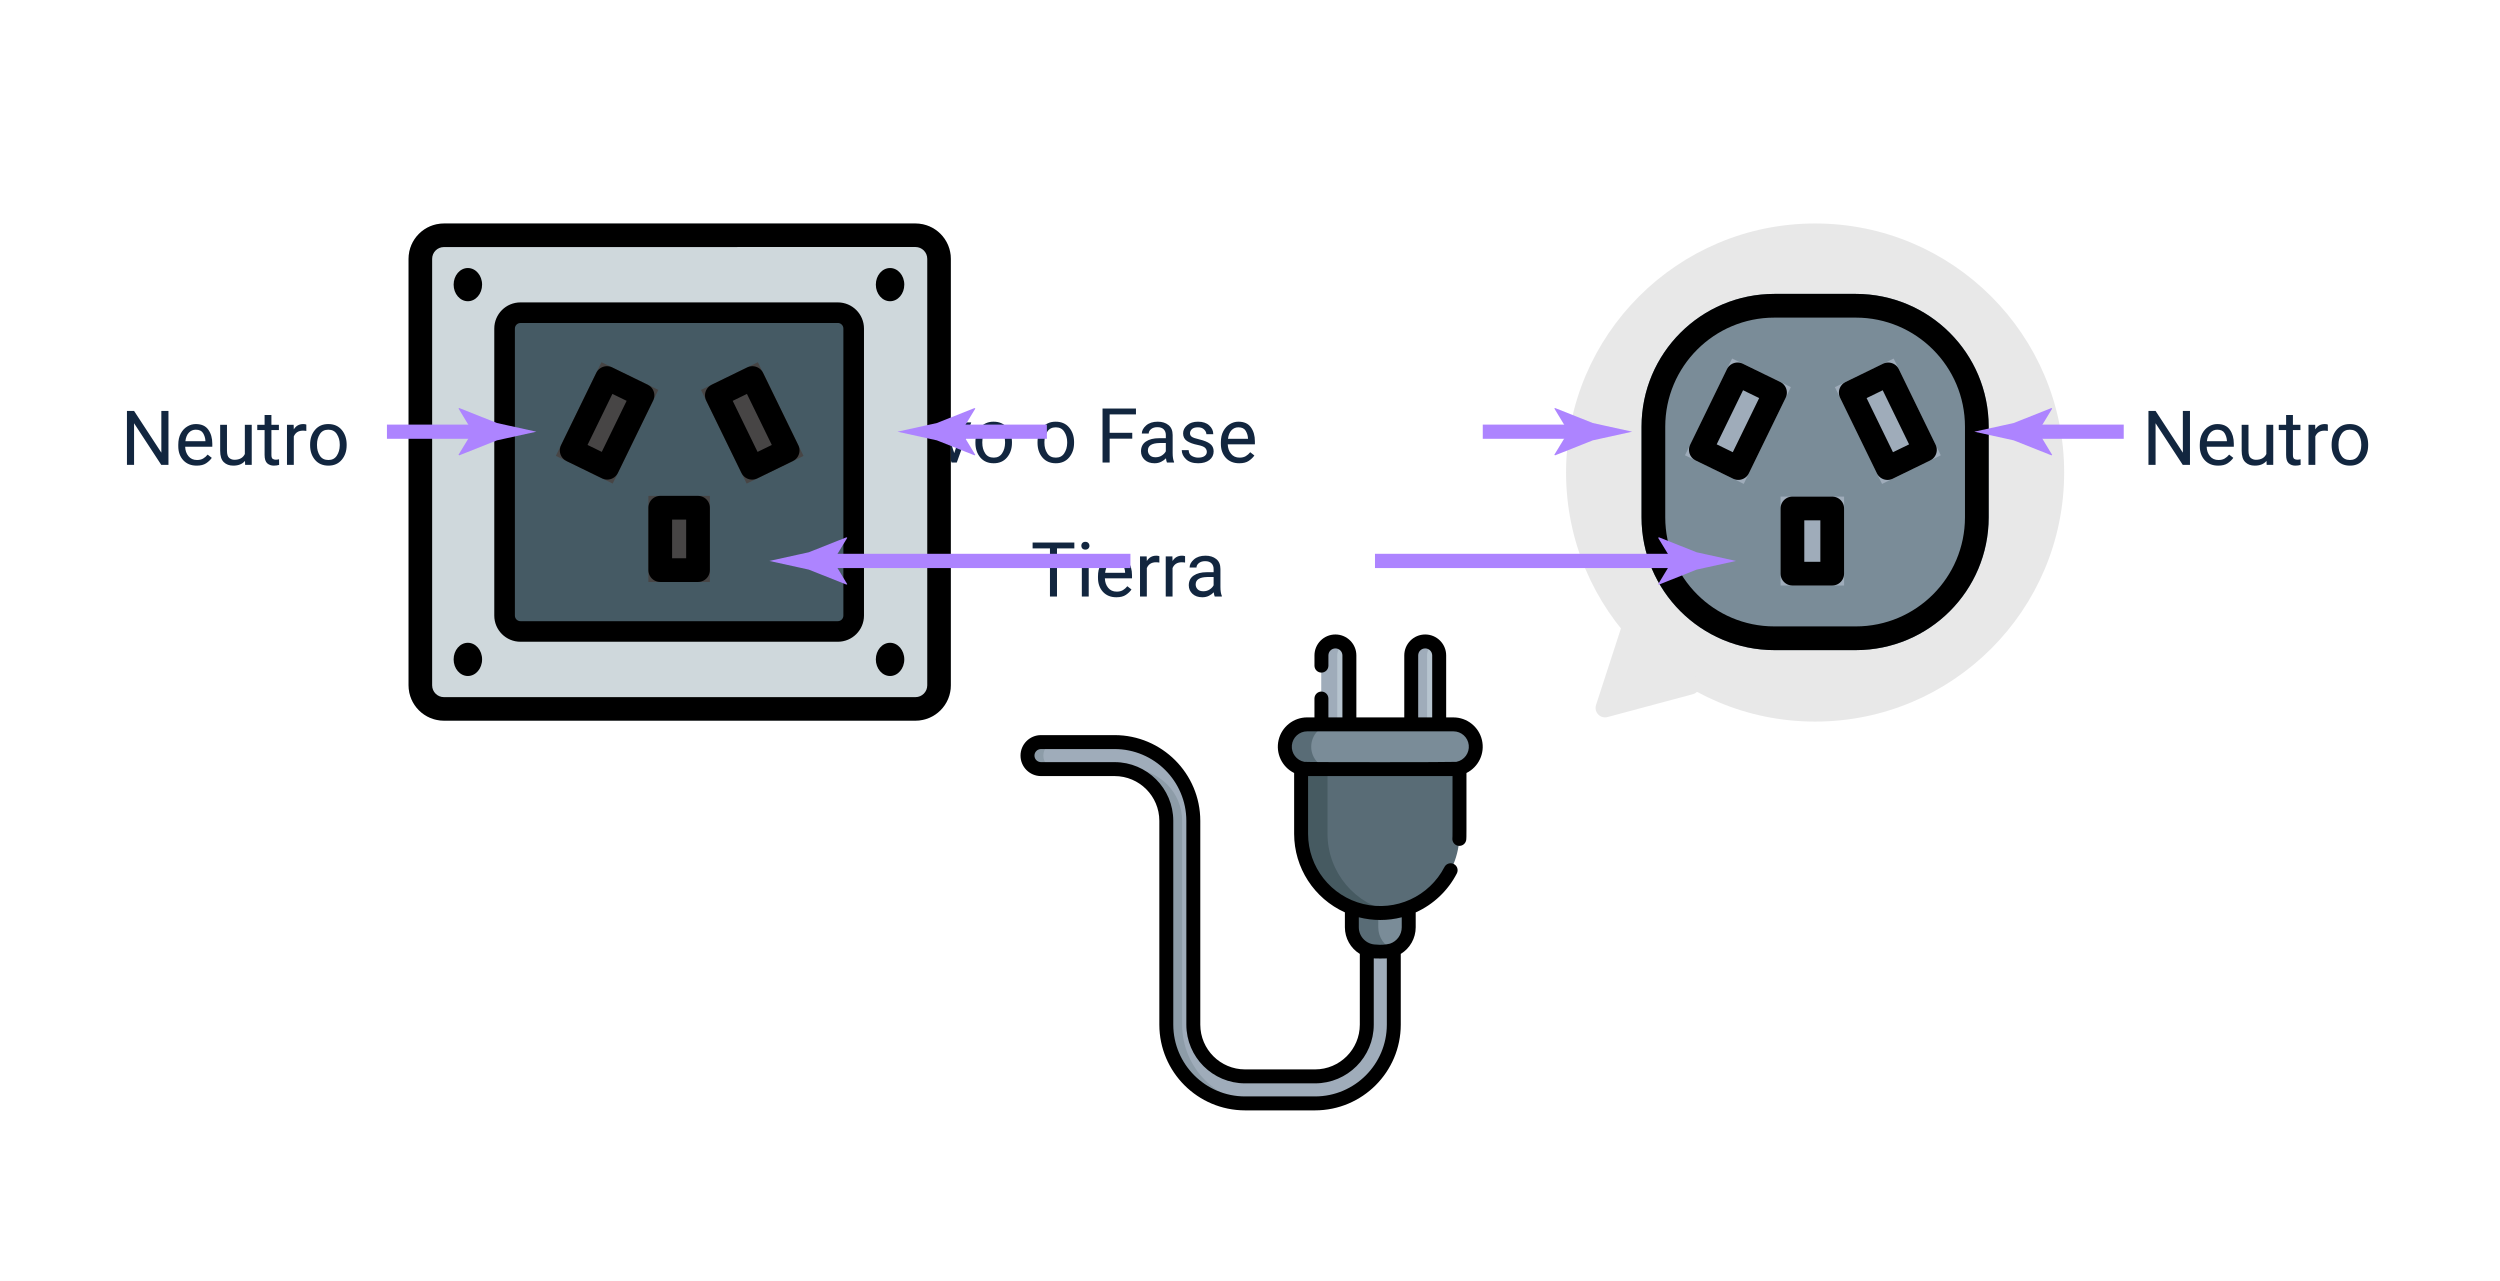
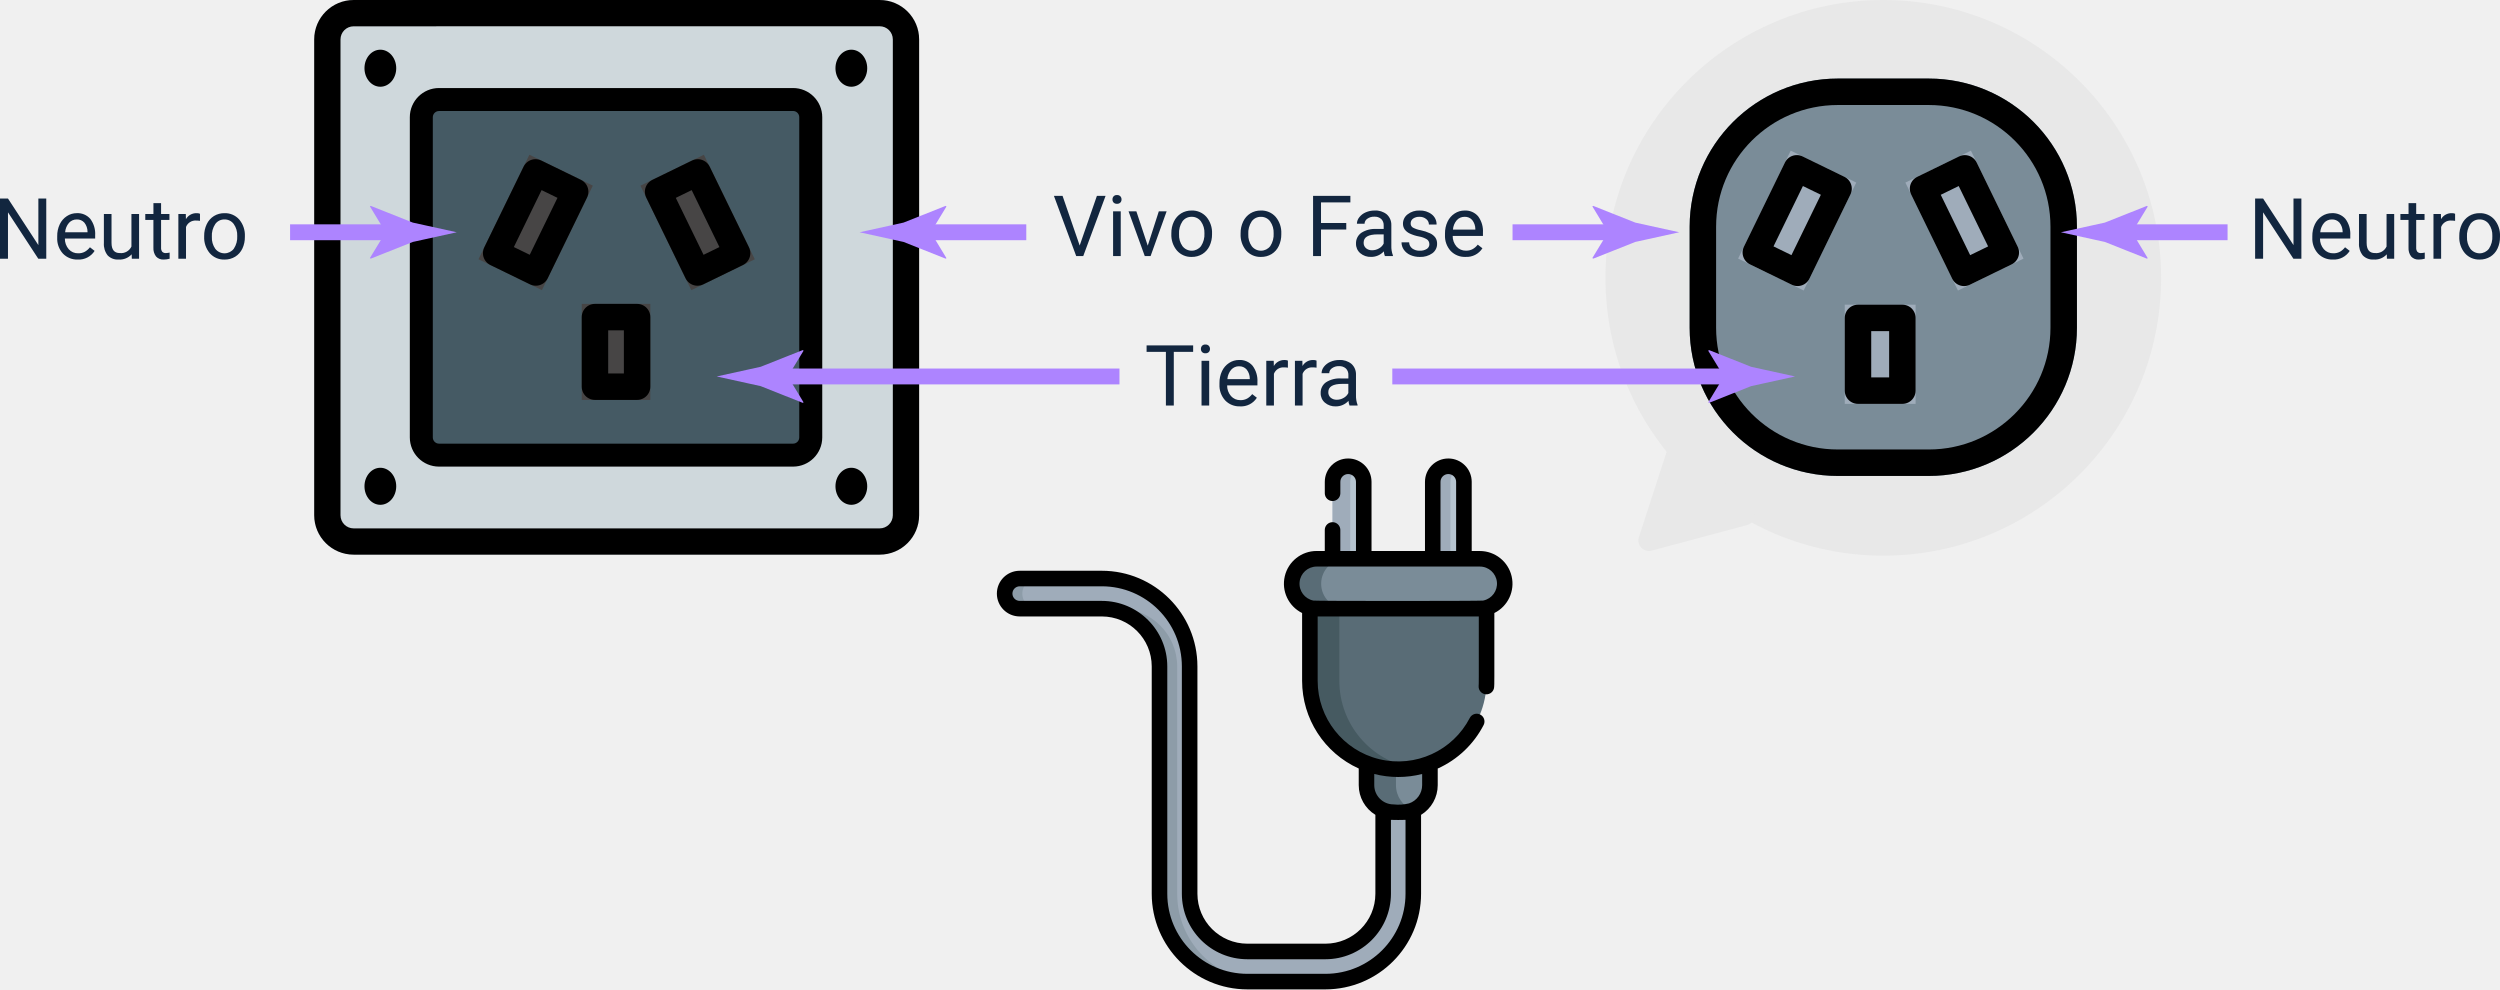
- <svg xmlns="http://www.w3.org/2000/svg" width="527" height="270" viewBox="0 0 527 270">
-   <g transform="translate(-861 -4866)">
-     <rect width="527" height="270" transform="translate(861 4866)" fill="#fff" />
-     <g transform="translate(15.625 -91)">
-       <text transform="translate(870.808 5038)" fill="#12263f" font-size="16" font-family="Roboto-Regular, Roboto">
-         <tspan x="0" y="17">Neutro</tspan>
-       </text>
-       <text transform="translate(1296.942 5038)" fill="#12263f" font-size="16" font-family="Roboto-Regular, Roboto">
-         <tspan x="0" y="17">Neutro</tspan>
-       </text>
-       <text transform="translate(1069.5 5037.5)" fill="#12263f" font-size="16" font-family="Roboto-Regular, Roboto">
-         <tspan x="-40.938" y="17">Vivo o Fase</tspan>
-       </text>
-       <text transform="translate(1083.221 5065.747)" fill="#12263f" font-size="16" font-family="Roboto-Regular, Roboto">
-         <tspan x="-20.563" y="17">Tierra</tspan>
-       </text>
-       <g transform="translate(931.5 4983.748)">
-         <path d="M7.445,20.384h99.418a7.445,7.445,0,0,1,7.445,7.445v89.925a7.445,7.445,0,0,1-7.445,7.445H7.445A7.445,7.445,0,0,1,0,117.754V27.829A7.445,7.445,0,0,1,7.445,20.384Z" transform="translate(0 -0.016)" fill="#cfd8dc" />
-         <path d="M106.853,125.168H7.455A7.455,7.455,0,0,1,0,117.713V27.808a7.455,7.455,0,0,1,7.455-7.445h99.4a7.455,7.455,0,0,1,7.455,7.455v89.905A7.455,7.455,0,0,1,106.853,125.168ZM7.455,25.333A2.485,2.485,0,0,0,4.97,27.818v89.905a2.485,2.485,0,0,0,2.485,2.485h99.4a2.485,2.485,0,0,0,2.485-2.485V27.808a2.485,2.485,0,0,0-2.485-2.485Z" transform="translate(0 0)" />
-         <g transform="translate(18.569 37.497)">
-           <rect width="70.861" height="63.948" transform="translate(3.485 3.132)" fill="#455a64" />
-           <path d="M71.914,90.9H5.017A5.017,5.017,0,0,1,0,85.882V25.374a5.017,5.017,0,0,1,5.017-5.011h66.9a5.017,5.017,0,0,1,5.017,5.017V85.889A5.017,5.017,0,0,1,71.914,90.9ZM5.017,23.708A1.673,1.673,0,0,0,3.345,25.38V85.889a1.673,1.673,0,0,0,1.672,1.672h66.9a1.673,1.673,0,0,0,1.672-1.672V25.374A1.673,1.673,0,0,0,71.914,23.7Z" transform="translate(0 -20.363)" stroke="#000" stroke-width="1" />
+ <svg xmlns="http://www.w3.org/2000/svg" width="472.408" height="186.957" viewBox="0 0 472.408 186.957">
+   <g id="Grupo_55681" data-name="Grupo 55681" transform="translate(-887.753 -5564.11)">
+     <g id="Grupo_55495" data-name="Grupo 55495" transform="translate(15.625 560)">
+       <path id="Trazado_107328" data-name="Trazado 107328" d="M10.063,15H8.555L2.828,6.234V15H1.32V3.625H2.828l5.742,8.8v-8.8h1.492Zm5.945.156a3.693,3.693,0,0,1-2.8-1.129,4.19,4.19,0,0,1-1.078-3.02v-.266a5.073,5.073,0,0,1,.48-2.246,3.748,3.748,0,0,1,1.344-1.547,3.378,3.378,0,0,1,1.871-.559,3.166,3.166,0,0,1,2.563,1.086,4.7,4.7,0,0,1,.914,3.109v.6H13.578a3,3,0,0,0,.73,2.02,2.3,2.3,0,0,0,1.777.77,2.517,2.517,0,0,0,1.3-.312,3.259,3.259,0,0,0,.93-.828l.883.688A3.55,3.55,0,0,1,16.008,15.156Zm-.18-7.578a1.928,1.928,0,0,0-1.469.637A3.1,3.1,0,0,0,13.625,10h4.234V9.891a2.753,2.753,0,0,0-.594-1.707A1.815,1.815,0,0,0,15.828,7.578ZM26.2,14.164a3.07,3.07,0,0,1-2.477.992,2.628,2.628,0,0,1-2.059-.785,3.4,3.4,0,0,1-.715-2.324v-5.5h1.445v5.461q0,1.922,1.563,1.922a2.163,2.163,0,0,0,2.2-1.234V6.547H27.6V15H26.227ZM31.758,4.5V6.547h1.578V7.664H31.758v5.249a1.173,1.173,0,0,0,.211.763.888.888,0,0,0,.719.254,3.5,3.5,0,0,0,.688-.094V15a4.215,4.215,0,0,1-1.109.155A1.8,1.8,0,0,1,30.8,14.57a2.517,2.517,0,0,1-.492-1.664V7.664H28.773V6.547h1.539V4.5Zm7.352,3.344a4.331,4.331,0,0,0-.711-.055A1.9,1.9,0,0,0,36.469,9v6H35.023V6.547H36.43l.023.977a2.251,2.251,0,0,1,2.016-1.133,1.477,1.477,0,0,1,.641.109ZM39.9,10.7a4.993,4.993,0,0,1,.488-2.234A3.643,3.643,0,0,1,41.746,6.93a3.7,3.7,0,0,1,1.988-.539,3.565,3.565,0,0,1,2.793,1.2,4.6,4.6,0,0,1,1.066,3.18v.1a5.036,5.036,0,0,1-.473,2.215,3.589,3.589,0,0,1-1.352,1.527,3.743,3.743,0,0,1-2.02.547,3.556,3.556,0,0,1-2.785-1.2A4.575,4.575,0,0,1,39.9,10.8Zm1.453.172A3.616,3.616,0,0,0,42,13.125a2.211,2.211,0,0,0,3.5-.012,3.955,3.955,0,0,0,.648-2.418,3.61,3.61,0,0,0-.66-2.254,2.1,2.1,0,0,0-1.754-.863,2.075,2.075,0,0,0-1.727.852A3.925,3.925,0,0,0,41.352,10.867Z" transform="translate(870.808 5038)" fill="#12263f" />
+       <path id="Trazado_107327" data-name="Trazado 107327" d="M10.063,15H8.555L2.828,6.234V15H1.32V3.625H2.828l5.742,8.8v-8.8h1.492Zm5.945.156a3.693,3.693,0,0,1-2.8-1.129,4.19,4.19,0,0,1-1.078-3.02v-.266a5.073,5.073,0,0,1,.48-2.246,3.748,3.748,0,0,1,1.344-1.547,3.378,3.378,0,0,1,1.871-.559,3.166,3.166,0,0,1,2.563,1.086,4.7,4.7,0,0,1,.914,3.109v.6H13.578a3,3,0,0,0,.73,2.02,2.3,2.3,0,0,0,1.777.77,2.517,2.517,0,0,0,1.3-.312,3.259,3.259,0,0,0,.93-.828l.883.688A3.55,3.55,0,0,1,16.008,15.156Zm-.18-7.578a1.928,1.928,0,0,0-1.469.637A3.1,3.1,0,0,0,13.625,10h4.234V9.891a2.753,2.753,0,0,0-.594-1.707A1.815,1.815,0,0,0,15.828,7.578ZM26.2,14.164a3.07,3.07,0,0,1-2.477.992,2.628,2.628,0,0,1-2.059-.785,3.4,3.4,0,0,1-.715-2.324v-5.5h1.445v5.461q0,1.922,1.563,1.922a2.163,2.163,0,0,0,2.2-1.234V6.547H27.6V15H26.227ZM31.758,4.5V6.547h1.578V7.664H31.758v5.249a1.173,1.173,0,0,0,.211.763.888.888,0,0,0,.719.254,3.5,3.5,0,0,0,.688-.094V15a4.215,4.215,0,0,1-1.109.155A1.8,1.8,0,0,1,30.8,14.57a2.517,2.517,0,0,1-.492-1.664V7.664H28.773V6.547h1.539V4.5Zm7.352,3.344a4.331,4.331,0,0,0-.711-.055A1.9,1.9,0,0,0,36.469,9v6H35.023V6.547H36.43l.023.977a2.251,2.251,0,0,1,2.016-1.133,1.477,1.477,0,0,1,.641.109ZM39.9,10.7a4.993,4.993,0,0,1,.488-2.234A3.643,3.643,0,0,1,41.746,6.93a3.7,3.7,0,0,1,1.988-.539,3.565,3.565,0,0,1,2.793,1.2,4.6,4.6,0,0,1,1.066,3.18v.1a5.036,5.036,0,0,1-.473,2.215,3.589,3.589,0,0,1-1.352,1.527,3.743,3.743,0,0,1-2.02.547,3.556,3.556,0,0,1-2.785-1.2A4.575,4.575,0,0,1,39.9,10.8Zm1.453.172A3.616,3.616,0,0,0,42,13.125a2.211,2.211,0,0,0,3.5-.012,3.955,3.955,0,0,0,.648-2.418,3.61,3.61,0,0,0-.66-2.254,2.1,2.1,0,0,0-1.754-.863,2.075,2.075,0,0,0-1.727.852A3.925,3.925,0,0,0,41.352,10.867Z" transform="translate(1296.942 5038)" fill="#12263f" />
+       <path id="Trazado_107325" data-name="Trazado 107325" d="M6.648,13.008,9.9,3.625h1.641L7.32,15H5.992L1.781,3.625H3.414ZM14.406,15H12.961V6.547h1.445ZM12.844,4.3a.863.863,0,0,1,.215-.594.807.807,0,0,1,.637-.242.819.819,0,0,1,.641.242.854.854,0,0,1,.219.594.826.826,0,0,1-.219.586.834.834,0,0,1-.641.234.821.821,0,0,1-.637-.234A.834.834,0,0,1,12.844,4.3Zm6.664,8.734L21.6,6.547h1.477L20.047,15h-1.1L15.883,6.547h1.477ZM23.969,10.7a4.993,4.993,0,0,1,.488-2.234A3.643,3.643,0,0,1,25.816,6.93,3.7,3.7,0,0,1,27.8,6.391a3.565,3.565,0,0,1,2.793,1.2,4.6,4.6,0,0,1,1.066,3.18v.1a5.036,5.036,0,0,1-.473,2.215,3.589,3.589,0,0,1-1.352,1.527,3.743,3.743,0,0,1-2.02.547,3.556,3.556,0,0,1-2.785-1.2A4.575,4.575,0,0,1,23.969,10.8Zm1.453.172a3.616,3.616,0,0,0,.652,2.258,2.211,2.211,0,0,0,3.5-.012,3.955,3.955,0,0,0,.648-2.418,3.61,3.61,0,0,0-.66-2.254A2.1,2.1,0,0,0,27.8,7.578a2.075,2.075,0,0,0-1.727.852A3.925,3.925,0,0,0,25.422,10.867ZM37.055,10.7a4.993,4.993,0,0,1,.488-2.234A3.643,3.643,0,0,1,38.9,6.93a3.7,3.7,0,0,1,1.988-.539,3.565,3.565,0,0,1,2.793,1.2,4.6,4.6,0,0,1,1.066,3.18v.1a5.036,5.036,0,0,1-.473,2.215,3.589,3.589,0,0,1-1.352,1.527,3.743,3.743,0,0,1-2.02.547,3.556,3.556,0,0,1-2.785-1.2A4.575,4.575,0,0,1,37.055,10.8Zm1.453.172a3.616,3.616,0,0,0,.652,2.258,2.211,2.211,0,0,0,3.5-.012A3.955,3.955,0,0,0,43.3,10.7a3.61,3.61,0,0,0-.66-2.254,2.1,2.1,0,0,0-1.754-.863,2.075,2.075,0,0,0-1.727.852A3.925,3.925,0,0,0,38.508,10.867Zm18.516-.891H52.25V15h-1.5V3.625H57.8V4.852H52.25v3.9h4.773ZM64.32,15a3.036,3.036,0,0,1-.2-.891,3.225,3.225,0,0,1-2.406,1.047,2.984,2.984,0,0,1-2.051-.707,2.287,2.287,0,0,1-.8-1.793,2.39,2.39,0,0,1,1-2.051,4.733,4.733,0,0,1,2.824-.73h1.406V9.211A1.623,1.623,0,0,0,63.641,8,1.821,1.821,0,0,0,62.3,7.555a2.107,2.107,0,0,0-1.3.391,1.151,1.151,0,0,0-.523.945H59.031a2,2,0,0,1,.449-1.223A3.066,3.066,0,0,1,60.7,6.734a4.1,4.1,0,0,1,1.691-.344,3.342,3.342,0,0,1,2.289.73,2.635,2.635,0,0,1,.859,2.012v3.891a4.757,4.757,0,0,0,.3,1.852V15Zm-2.4-1.1a2.54,2.54,0,0,0,1.289-.352,2.127,2.127,0,0,0,.883-.914V10.9H62.961q-2.656,0-2.656,1.555a1.316,1.316,0,0,0,.453,1.063A1.742,1.742,0,0,0,61.922,13.9Zm10.8-1.141a1.064,1.064,0,0,0-.441-.91,4.249,4.249,0,0,0-1.539-.559A7.277,7.277,0,0,1,69,10.727a2.479,2.479,0,0,1-.953-.781,1.869,1.869,0,0,1-.309-1.078,2.193,2.193,0,0,1,.879-1.758,3.432,3.432,0,0,1,2.246-.719,3.532,3.532,0,0,1,2.332.742,2.357,2.357,0,0,1,.895,1.9H72.641a1.3,1.3,0,0,0-.5-1.023,1.888,1.888,0,0,0-1.27-.43,1.976,1.976,0,0,0-1.234.344,1.082,1.082,0,0,0-.445.9.877.877,0,0,0,.414.789,5.1,5.1,0,0,0,1.5.508,7.8,7.8,0,0,1,1.754.578,2.558,2.558,0,0,1,1,.809,1.988,1.988,0,0,1,.324,1.152,2.163,2.163,0,0,1-.906,1.816,3.8,3.8,0,0,1-2.352.684,4.257,4.257,0,0,1-1.8-.359,2.922,2.922,0,0,1-1.223-1,2.42,2.42,0,0,1-.441-1.395H68.9a1.5,1.5,0,0,0,.582,1.152,2.258,2.258,0,0,0,1.434.426,2.331,2.331,0,0,0,1.316-.332A1.02,1.02,0,0,0,72.727,12.758Zm6.836,2.4a3.693,3.693,0,0,1-2.8-1.129,4.19,4.19,0,0,1-1.078-3.02v-.266a5.073,5.073,0,0,1,.48-2.246,3.748,3.748,0,0,1,1.344-1.547,3.378,3.378,0,0,1,1.871-.559,3.166,3.166,0,0,1,2.563,1.086,4.7,4.7,0,0,1,.914,3.109v.6H77.133a3,3,0,0,0,.73,2.02,2.3,2.3,0,0,0,1.777.77,2.517,2.517,0,0,0,1.3-.312,3.259,3.259,0,0,0,.93-.828l.883.688A3.55,3.55,0,0,1,79.563,15.156Zm-.18-7.578a1.928,1.928,0,0,0-1.469.637A3.1,3.1,0,0,0,77.18,10h4.234V9.891a2.753,2.753,0,0,0-.594-1.707A1.815,1.815,0,0,0,79.383,7.578Z" transform="translate(1069.5 5037.5)" fill="#12263f" />
+       <path id="Trazado_107326" data-name="Trazado 107326" d="M14.367,4.852H10.711V15H9.219V4.852H5.57V3.625h8.8ZM17.4,15H15.953V6.547H17.4ZM15.836,4.3a.863.863,0,0,1,.215-.594.807.807,0,0,1,.637-.242.819.819,0,0,1,.641.242.854.854,0,0,1,.219.594.826.826,0,0,1-.219.586.834.834,0,0,1-.641.234.821.821,0,0,1-.637-.234A.834.834,0,0,1,15.836,4.3Zm7.383,10.852a3.693,3.693,0,0,1-2.8-1.129,4.19,4.19,0,0,1-1.078-3.02v-.266a5.073,5.073,0,0,1,.48-2.246,3.748,3.748,0,0,1,1.344-1.547,3.378,3.378,0,0,1,1.871-.559A3.166,3.166,0,0,1,25.6,7.477a4.7,4.7,0,0,1,.914,3.109v.6H20.789a3,3,0,0,0,.73,2.02,2.3,2.3,0,0,0,1.777.77,2.517,2.517,0,0,0,1.3-.312,3.259,3.259,0,0,0,.93-.828l.883.688A3.55,3.55,0,0,1,23.219,15.156Zm-.18-7.578a1.928,1.928,0,0,0-1.469.637A3.1,3.1,0,0,0,20.836,10H25.07V9.891a2.753,2.753,0,0,0-.594-1.707A1.815,1.815,0,0,0,23.039,7.578Zm9.234.266a4.331,4.331,0,0,0-.711-.055A1.9,1.9,0,0,0,29.633,9v6H28.188V6.547h1.406l.023.977a2.251,2.251,0,0,1,2.016-1.133,1.477,1.477,0,0,1,.641.109Zm5.414,0a4.331,4.331,0,0,0-.711-.055A1.9,1.9,0,0,0,35.047,9v6H33.6V6.547h1.406l.023.977a2.251,2.251,0,0,1,2.016-1.133,1.477,1.477,0,0,1,.641.109ZM43.922,15a3.036,3.036,0,0,1-.2-.891,3.225,3.225,0,0,1-2.406,1.047,2.984,2.984,0,0,1-2.051-.707,2.287,2.287,0,0,1-.8-1.793,2.39,2.39,0,0,1,1-2.051,4.733,4.733,0,0,1,2.824-.73H43.7V9.211A1.623,1.623,0,0,0,43.242,8a1.821,1.821,0,0,0-1.336-.449,2.107,2.107,0,0,0-1.3.391,1.151,1.151,0,0,0-.523.945H38.633a2,2,0,0,1,.449-1.223A3.066,3.066,0,0,1,40.3,6.734a4.1,4.1,0,0,1,1.691-.344,3.342,3.342,0,0,1,2.289.73,2.635,2.635,0,0,1,.859,2.012v3.891a4.757,4.757,0,0,0,.3,1.852V15Zm-2.4-1.1a2.54,2.54,0,0,0,1.289-.352,2.127,2.127,0,0,0,.883-.914V10.9H42.563q-2.656,0-2.656,1.555a1.316,1.316,0,0,0,.453,1.063A1.742,1.742,0,0,0,41.523,13.9Z" transform="translate(1083.221 5065.747)" fill="#12263f" />
+       <g id="power-socket" transform="translate(931.5 4983.748)">
+         <path id="Trazado_107184" data-name="Trazado 107184" d="M7.445,20.384h99.418a7.445,7.445,0,0,1,7.445,7.445v89.925a7.445,7.445,0,0,1-7.445,7.445H7.445A7.445,7.445,0,0,1,0,117.754V27.829A7.445,7.445,0,0,1,7.445,20.384Z" transform="translate(0 -0.016)" fill="#cfd8dc" />
+         <path id="Trazado_107186" data-name="Trazado 107186" d="M106.853,125.168H7.455A7.455,7.455,0,0,1,0,117.713V27.808a7.455,7.455,0,0,1,7.455-7.445h99.4a7.455,7.455,0,0,1,7.455,7.455v89.905A7.455,7.455,0,0,1,106.853,125.168ZM7.455,25.333A2.485,2.485,0,0,0,4.97,27.818v89.905a2.485,2.485,0,0,0,2.485,2.485h99.4a2.485,2.485,0,0,0,2.485-2.485V27.808a2.485,2.485,0,0,0-2.485-2.485Z" transform="translate(0 0)" />
+         <g id="Grupo_55484" data-name="Grupo 55484" transform="translate(18.569 37.497)">
+           <rect id="Rectángulo_5348" data-name="Rectángulo 5348" width="70.861" height="63.948" transform="translate(3.485 3.132)" fill="#455a64" />
+           <path id="Trazado_107207" data-name="Trazado 107207" d="M71.914,90.9H5.017A5.017,5.017,0,0,1,0,85.882V25.374a5.017,5.017,0,0,1,5.017-5.011h66.9a5.017,5.017,0,0,1,5.017,5.017V85.889A5.017,5.017,0,0,1,71.914,90.9ZM5.017,23.708A1.673,1.673,0,0,0,3.345,25.38V85.889a1.673,1.673,0,0,0,1.672,1.672h66.9a1.673,1.673,0,0,0,1.672-1.672V25.374A1.673,1.673,0,0,0,71.914,23.7Z" transform="translate(0 -20.363)" stroke="#000" stroke-width="1" />
        </g>
-         <g transform="translate(50.554 77.784)" fill="#474545" stroke="#000" stroke-linecap="round" stroke-linejoin="round" stroke-width="5">
+         <g id="Rectángulo_5345" data-name="Rectángulo 5345" transform="translate(50.554 77.784)" fill="#474545" stroke="#000" stroke-linecap="round" stroke-linejoin="round" stroke-width="5">
          <rect width="12.962" height="18.147" stroke="none" />
          <rect x="2.5" y="2.5" width="7.962" height="13.147" fill="none" />
        </g>
-         <g transform="matrix(0.899, -0.438, 0.438, 0.899, 61.644, 55.446)" fill="#474545" stroke="#000" stroke-linecap="round" stroke-linejoin="round" stroke-width="5">
+         <g id="Rectángulo_5346" data-name="Rectángulo 5346" transform="matrix(0.899, -0.438, 0.438, 0.899, 61.644, 55.446)" fill="#474545" stroke="#000" stroke-linecap="round" stroke-linejoin="round" stroke-width="5">
          <rect width="13.338" height="21.969" stroke="none" />
          <rect x="2.5" y="2.5" width="8.338" height="16.969" fill="none" />
        </g>
-         <g transform="matrix(-0.899, -0.438, 0.438, -0.899, 43.033, 75.191)" fill="#474545" stroke="#000" stroke-linecap="round" stroke-linejoin="round" stroke-width="5">
+         <g id="Rectángulo_5347" data-name="Rectángulo 5347" transform="matrix(-0.899, -0.438, 0.438, -0.899, 43.033, 75.191)" fill="#474545" stroke="#000" stroke-linecap="round" stroke-linejoin="round" stroke-width="5">
          <rect width="13.338" height="21.968" stroke="none" />
          <rect x="2.5" y="2.5" width="8.338" height="16.968" fill="none" />
        </g>
-         <ellipse cx="3" cy="3.5" rx="3" ry="3.5" transform="translate(9.5 29.752)" />
-         <ellipse cx="3" cy="3.5" rx="3" ry="3.5" transform="translate(9.5 108.752)" />
-         <ellipse cx="3" cy="3.5" rx="3" ry="3.5" transform="translate(98.5 29.752)" />
-         <ellipse cx="3" cy="3.5" rx="3" ry="3.5" transform="translate(98.5 108.752)" />
+         <ellipse id="Elipse_4098" data-name="Elipse 4098" cx="3" cy="3.5" rx="3" ry="3.5" transform="translate(9.5 29.752)" />
+         <ellipse id="Elipse_4101" data-name="Elipse 4101" cx="3" cy="3.5" rx="3" ry="3.5" transform="translate(9.5 108.752)" />
+         <ellipse id="Elipse_4099" data-name="Elipse 4099" cx="3" cy="3.5" rx="3" ry="3.5" transform="translate(98.5 29.752)" />
+         <ellipse id="Elipse_4100" data-name="Elipse 4100" cx="3" cy="3.5" rx="3" ry="3.5" transform="translate(98.5 108.752)" />
      </g>
-       <g transform="translate(1060.5 5090.747)">
-         <g transform="translate(1.47 1.47)">
-           <path d="M54.245,29.7h5.892V10.446a2.946,2.946,0,0,0-5.892,0Z" transform="translate(26.646 -7.5)" fill="#b6c4cf" />
-           <path d="M63.7,7.5a2.93,2.93,0,0,1,1.67.52A2.941,2.941,0,0,0,64.1,10.446V29.7h-3.34V10.446A2.946,2.946,0,0,1,63.7,7.5Z" transform="translate(20.134 -7.5)" fill="#9facba" />
-           <path d="M150.848,29.7h5.892V10.446a2.946,2.946,0,0,0-5.892,0Z" transform="translate(-88.885 -7.5)" fill="#b6c4cf" />
-           <path d="M160.3,7.5a2.93,2.93,0,0,1,1.67.52,2.941,2.941,0,0,0-1.276,2.425V29.7h-3.34V10.446A2.946,2.946,0,0,1,160.3,7.5Z" transform="translate(-95.396 -7.5)" fill="#9facba" />
-           <g transform="translate(0 21.214)">
-             <path d="M148.906,191.937h14.767a16.614,16.614,0,0,0,16.6-16.6v-30.51a2.848,2.848,0,1,0-5.7,0v30.51a10.912,10.912,0,0,1-10.9,10.9H148.906a10.912,10.912,0,0,1-10.9-10.9V132.366a16.614,16.614,0,0,0-16.6-16.6H105.9a2.848,2.848,0,1,0,0,5.7h15.515a10.912,10.912,0,0,1,10.9,10.9v42.976A16.614,16.614,0,0,0,148.906,191.937Z" transform="translate(-103.048 -115.771)" fill="#9facba" />
+       <g id="power-plug" transform="translate(1060.5 5090.747)">
+         <g id="Grupo_55482" data-name="Grupo 55482" transform="translate(1.47 1.47)">
+           <path id="Trazado_107192" data-name="Trazado 107192" d="M54.245,29.7h5.892V10.446a2.946,2.946,0,0,0-5.892,0Z" transform="translate(26.646 -7.5)" fill="#b6c4cf" />
+           <path id="Trazado_107193" data-name="Trazado 107193" d="M63.7,7.5a2.93,2.93,0,0,1,1.67.52A2.941,2.941,0,0,0,64.1,10.446V29.7h-3.34V10.446A2.946,2.946,0,0,1,63.7,7.5Z" transform="translate(20.134 -7.5)" fill="#9facba" />
+           <path id="Trazado_107194" data-name="Trazado 107194" d="M150.848,29.7h5.892V10.446a2.946,2.946,0,0,0-5.892,0Z" transform="translate(-88.885 -7.5)" fill="#b6c4cf" />
+           <path id="Trazado_107195" data-name="Trazado 107195" d="M160.3,7.5a2.93,2.93,0,0,1,1.67.52,2.941,2.941,0,0,0-1.276,2.425V29.7h-3.34V10.446A2.946,2.946,0,0,1,160.3,7.5Z" transform="translate(-95.396 -7.5)" fill="#9facba" />
+           <g id="Grupo_55480" data-name="Grupo 55480" transform="translate(0 21.214)">
+             <path id="Trazado_107196" data-name="Trazado 107196" d="M148.906,191.937h14.767a16.614,16.614,0,0,0,16.6-16.6v-30.51a2.848,2.848,0,1,0-5.7,0v30.51a10.912,10.912,0,0,1-10.9,10.9H148.906a10.912,10.912,0,0,1-10.9-10.9V132.366a16.614,16.614,0,0,0-16.6-16.6H105.9a2.848,2.848,0,1,0,0,5.7h15.515a10.912,10.912,0,0,1,10.9,10.9v42.976A16.614,16.614,0,0,0,148.906,191.937Z" transform="translate(-103.048 -115.771)" fill="#9facba" />
          </g>
-           <path d="M92.088,258.291h1.784a5.1,5.1,0,0,0,5.1-5.1V238.111H86.985v15.077A5.1,5.1,0,0,0,92.088,258.291Z" transform="translate(-18.607 -192.926)" fill="#7a8c98" />
-           <path d="M108.942,238.111v15.077a5.1,5.1,0,0,0,3.211,4.74,5.087,5.087,0,0,1-1.892.364h-1.784a5.1,5.1,0,0,1-5.1-5.1V238.111h5.567Z" transform="translate(-34.997 -192.926)" fill="#596c76" />
-           <path d="M49.077,155.835a16.693,16.693,0,0,0,16.693-16.693V120.783H32.384v18.359A16.693,16.693,0,0,0,49.077,155.835Z" transform="translate(25.295 -98.587)" fill="#596c76" />
-           <g transform="translate(0 21.214)">
-             <path d="M260.305,155.74v42.976a16.614,16.614,0,0,0,16.6,16.6h-3.34a16.614,16.614,0,0,1-16.6-16.6V155.74a10.912,10.912,0,0,0-10.9-10.9h3.34a10.912,10.912,0,0,1,10.9,10.9Z" transform="translate(-227.702 -139.145)" fill="#8d9ca8" />
-             <path d="M468.423,115.772h3.34a2.848,2.848,0,1,0,0,5.7h-3.34a2.848,2.848,0,0,1,0-5.7Z" transform="translate(-465.575 -115.772)" fill="#8d9ca8" />
+           <path id="Trazado_107197" data-name="Trazado 107197" d="M92.088,258.291h1.784a5.1,5.1,0,0,0,5.1-5.1V238.111H86.985v15.077A5.1,5.1,0,0,0,92.088,258.291Z" transform="translate(-18.607 -192.926)" fill="#7a8c98" />
+           <path id="Trazado_107198" data-name="Trazado 107198" d="M108.942,238.111v15.077a5.1,5.1,0,0,0,3.211,4.74,5.087,5.087,0,0,1-1.892.364h-1.784a5.1,5.1,0,0,1-5.1-5.1V238.111h5.567Z" transform="translate(-34.997 -192.926)" fill="#596c76" />
+           <path id="Trazado_107199" data-name="Trazado 107199" d="M49.077,155.835a16.693,16.693,0,0,0,16.693-16.693V120.783H32.384v18.359A16.693,16.693,0,0,0,49.077,155.835Z" transform="translate(25.295 -98.587)" fill="#596c76" />
+           <g id="Grupo_55481" data-name="Grupo 55481" transform="translate(0 21.214)">
+             <path id="Trazado_107200" data-name="Trazado 107200" d="M260.305,155.74v42.976a16.614,16.614,0,0,0,16.6,16.6h-3.34a16.614,16.614,0,0,1-16.6-16.6V155.74a10.912,10.912,0,0,0-10.9-10.9h3.34a10.912,10.912,0,0,1,10.9,10.9Z" transform="translate(-227.702 -139.145)" fill="#8d9ca8" />
+             <path id="Trazado_107201" data-name="Trazado 107201" d="M468.423,115.772h3.34a2.848,2.848,0,1,0,0,5.7h-3.34a2.848,2.848,0,0,1,0-5.7Z" transform="translate(-465.575 -115.772)" fill="#8d9ca8" />
          </g>
-           <path d="M108.942,120.783v18.359a16.7,16.7,0,0,0,13.91,16.458,16.683,16.683,0,0,1-19.477-16.458V120.783h5.567Z" transform="translate(-45.696 -98.587)" fill="#465a61" />
-           <path d="M19.556,106.154H50.39a4.713,4.713,0,1,0,0-9.427H19.556a4.713,4.713,0,1,0,0,9.427Z" transform="translate(39.399 -79.244)" fill="#7a8c98" />
-           <path d="M172.566,96.727h5.567a4.713,4.713,0,1,0,0,9.427h-5.567a4.713,4.713,0,1,1,0-9.427Z" transform="translate(-113.611 -79.244)" fill="#596c76" />
+           <path id="Trazado_107202" data-name="Trazado 107202" d="M108.942,120.783v18.359a16.7,16.7,0,0,0,13.91,16.458,16.683,16.683,0,0,1-19.477-16.458V120.783h5.567Z" transform="translate(-45.696 -98.587)" fill="#465a61" />
+           <path id="Trazado_107203" data-name="Trazado 107203" d="M19.556,106.154H50.39a4.713,4.713,0,1,0,0-9.427H19.556a4.713,4.713,0,1,0,0,9.427Z" transform="translate(39.399 -79.244)" fill="#7a8c98" />
+           <path id="Trazado_107204" data-name="Trazado 107204" d="M172.566,96.727h5.567a4.713,4.713,0,1,0,0,9.427h-5.567a4.713,4.713,0,1,1,0-9.427Z" transform="translate(-113.611 -79.244)" fill="#596c76" />
        </g>
-         <g transform="translate(0)">
-           <path d="M11.66,21.214H27.175A18.085,18.085,0,0,1,45.24,39.279V82.254a9.441,9.441,0,0,0,9.43,9.43H69.438a9.441,9.441,0,0,0,9.43-9.43V67.339a6.574,6.574,0,0,1-3.147-5.607v-3.15a18.189,18.189,0,0,1-10.7-16.558V29.2a6.182,6.182,0,0,1,2.746-11.721h1.538V13.466a1.47,1.47,0,0,1,2.939,0v4.017H75.2V4.415a1.476,1.476,0,0,0-2.953,0V6.608a1.47,1.47,0,0,1-2.939,0V4.415a4.415,4.415,0,0,1,8.831,0V17.483h10.1V4.415a4.415,4.415,0,1,1,8.831,0V17.483H98.6A6.182,6.182,0,0,1,101.348,29.2c0,13.925.014,13.185-.037,13.99a1.469,1.469,0,0,1-2.933-.186c.043-.676.031.1.031-13.158H67.961V42.025a15.227,15.227,0,0,0,28.765,6.964,1.47,1.47,0,0,1,2.612,1.347,18.128,18.128,0,0,1-8.69,8.256v3.14A6.574,6.574,0,0,1,87.5,67.339V82.255A18.085,18.085,0,0,1,69.438,100.32H54.67A18.085,18.085,0,0,1,36.606,82.255V39.279a9.441,9.441,0,0,0-9.43-9.43H11.66a4.317,4.317,0,0,1,0-8.635Zm82.465-16.8a1.476,1.476,0,0,0-2.953,0V17.483h2.953Zm5.081,22.436.074-.014a3.243,3.243,0,0,0-.678-6.415H67.768a3.243,3.243,0,0,0-.6,6.429C67.673,26.948,98.722,26.943,99.206,26.851Zm-11.5,32.768a18.289,18.289,0,0,1-9.051,0v2.115a3.644,3.644,0,0,0,3.633,3.633,8.326,8.326,0,0,0,2.945-.194,3.637,3.637,0,0,0,2.472-3.44V59.619ZM11.66,26.91H27.175A12.383,12.383,0,0,1,39.545,39.279V82.254A15.143,15.143,0,0,0,54.67,97.38H69.438A15.143,15.143,0,0,0,84.563,82.254V68.287c-.4.029-2.357.029-2.756,0V82.254A12.383,12.383,0,0,1,69.438,94.624H54.67A12.383,12.383,0,0,1,42.3,82.254V39.279A15.143,15.143,0,0,0,27.175,24.153H11.66a1.378,1.378,0,1,0,0,2.756Z" transform="translate(-7.343 0)" />
+         <g id="Grupo_55483" data-name="Grupo 55483" transform="translate(0)">
+           <path id="Trazado_107206" data-name="Trazado 107206" d="M11.66,21.214H27.175A18.085,18.085,0,0,1,45.24,39.279V82.254a9.441,9.441,0,0,0,9.43,9.43H69.438a9.441,9.441,0,0,0,9.43-9.43V67.339a6.574,6.574,0,0,1-3.147-5.607v-3.15a18.189,18.189,0,0,1-10.7-16.558V29.2a6.182,6.182,0,0,1,2.746-11.721h1.538V13.466a1.47,1.47,0,0,1,2.939,0v4.017H75.2V4.415a1.476,1.476,0,0,0-2.953,0V6.608a1.47,1.47,0,0,1-2.939,0V4.415a4.415,4.415,0,0,1,8.831,0V17.483h10.1V4.415a4.415,4.415,0,1,1,8.831,0V17.483H98.6A6.182,6.182,0,0,1,101.348,29.2c0,13.925.014,13.185-.037,13.99a1.469,1.469,0,0,1-2.933-.186c.043-.676.031.1.031-13.158H67.961V42.025a15.227,15.227,0,0,0,28.765,6.964,1.47,1.47,0,0,1,2.612,1.347,18.128,18.128,0,0,1-8.69,8.256v3.14A6.574,6.574,0,0,1,87.5,67.339V82.255A18.085,18.085,0,0,1,69.438,100.32H54.67A18.085,18.085,0,0,1,36.606,82.255V39.279a9.441,9.441,0,0,0-9.43-9.43H11.66a4.317,4.317,0,0,1,0-8.635Zm82.465-16.8a1.476,1.476,0,0,0-2.953,0V17.483h2.953Zm5.081,22.436.074-.014a3.243,3.243,0,0,0-.678-6.415H67.768a3.243,3.243,0,0,0-.6,6.429C67.673,26.948,98.722,26.943,99.206,26.851Zm-11.5,32.768a18.289,18.289,0,0,1-9.051,0v2.115a3.644,3.644,0,0,0,3.633,3.633,8.326,8.326,0,0,0,2.945-.194,3.637,3.637,0,0,0,2.472-3.44V59.619ZM11.66,26.91H27.175A12.383,12.383,0,0,1,39.545,39.279V82.254A15.143,15.143,0,0,0,54.67,97.38H69.438A15.143,15.143,0,0,0,84.563,82.254V68.287c-.4.029-2.357.029-2.756,0V82.254A12.383,12.383,0,0,1,69.438,94.624H54.67A12.383,12.383,0,0,1,42.3,82.254V39.279A15.143,15.143,0,0,0,27.175,24.153H11.66a1.378,1.378,0,1,0,0,2.756Z" transform="translate(-7.343 0)" />
        </g>
      </g>
-       <g transform="translate(29.5 0.11)">
-         <circle cx="52.5" cy="52.5" r="52.5" transform="translate(1146 5004)" fill="#e8e8e8" />
-         <path d="M11.323,2.58a2,2,0,0,1,3.354,0l9.315,14.33A2,2,0,0,1,22.315,20H3.685a2,2,0,0,1-1.677-3.09Z" transform="matrix(0.966, -0.259, 0.259, 0.966, 1146, 5089.681)" fill="#e8e8e8" />
-       </g>
-       <g transform="translate(1191.409 5018.954)">
-         <g transform="translate(0)">
-           <g transform="translate(0 0)" fill="#7a8c98" stroke="#000" stroke-width="5">
-             <rect width="73.182" height="75.092" rx="28" stroke="none" />
-             <rect x="2.5" y="2.5" width="68.182" height="70.092" rx="25.5" fill="none" />
+       <g id="Grupo_55490" data-name="Grupo 55490">
+         <g id="Grupo_55487" data-name="Grupo 55487" transform="translate(29.5 0.11)">
+           <circle id="Elipse_4102" data-name="Elipse 4102" cx="52.5" cy="52.5" r="52.5" transform="translate(1146 5004)" fill="#e8e8e8" />
+           <path id="Polígono_2" data-name="Polígono 2" d="M11.323,2.58a2,2,0,0,1,3.354,0l9.315,14.33A2,2,0,0,1,22.315,20H3.685a2,2,0,0,1-1.677-3.09Z" transform="matrix(0.966, -0.259, 0.259, 0.966, 1146, 5089.681)" fill="#e8e8e8" />
+         </g>
+         <g id="Grupo_55486" data-name="Grupo 55486" transform="translate(1191.409 5018.954)">
+           <g id="Grupo_55485" data-name="Grupo 55485" transform="translate(0)">
+             <g id="Rectángulo_5348-2" data-name="Rectángulo 5348" transform="translate(0 0)" fill="#7a8c98" stroke="#000" stroke-width="5">
+               <rect width="73.182" height="75.092" rx="28" stroke="none" />
+               <rect x="2.5" y="2.5" width="68.182" height="70.092" rx="25.5" fill="none" />
+             </g>
+           </g>
+           <g id="Rectángulo_5349" data-name="Rectángulo 5349" transform="translate(29.31 42.729)" fill="#9facba" stroke="#000" stroke-linecap="round" stroke-linejoin="round" stroke-width="5">
+             <rect width="13.387" height="18.742" stroke="none" />
+             <rect x="2.5" y="2.5" width="8.387" height="13.742" fill="none" />
+           </g>
+           <g id="Rectángulo_5350" data-name="Rectángulo 5350" transform="matrix(0.899, -0.438, 0.438, 0.899, 40.764, 19.66)" fill="#9facba" stroke="#000" stroke-linecap="round" stroke-linejoin="round" stroke-width="5">
+             <rect width="13.775" height="22.688" stroke="none" />
+             <rect x="2.5" y="2.5" width="8.775" height="17.688" fill="none" />
+           </g>
+           <g id="Rectángulo_5351" data-name="Rectángulo 5351" transform="matrix(-0.899, -0.438, 0.438, -0.899, 21.544, 40.051)" fill="#9facba" stroke="#000" stroke-linecap="round" stroke-linejoin="round" stroke-width="5">
+             <rect width="13.775" height="22.688" stroke="none" />
+             <rect x="2.5" y="2.5" width="8.775" height="17.688" fill="none" />
          </g>
        </g>
-         <g transform="translate(29.31 42.729)" fill="#9facba" stroke="#000" stroke-linecap="round" stroke-linejoin="round" stroke-width="5">
-           <rect width="13.387" height="18.742" stroke="none" />
-           <rect x="2.5" y="2.5" width="8.387" height="13.742" fill="none" />
-         </g>
-         <g transform="matrix(0.899, -0.438, 0.438, 0.899, 40.764, 19.66)" fill="#9facba" stroke="#000" stroke-linecap="round" stroke-linejoin="round" stroke-width="5">
-           <rect width="13.775" height="22.688" stroke="none" />
-           <rect x="2.5" y="2.5" width="8.775" height="17.688" fill="none" />
-         </g>
-         <g transform="matrix(-0.899, -0.438, 0.438, -0.899, 21.544, 40.051)" fill="#9facba" stroke="#000" stroke-linecap="round" stroke-linejoin="round" stroke-width="5">
-           <rect width="13.775" height="22.688" stroke="none" />
-           <rect x="2.5" y="2.5" width="8.775" height="17.688" fill="none" />
-         </g>
      </g>
-       <g transform="translate(0 1)">
-         <path d="M0,20.391V0" transform="translate(1178.333 5047) rotate(90)" fill="none" stroke="#ad84ff" stroke-width="3" />
-         <path d="M14.278,3.632,16.419.111,16.253,0,8.306,3.157,0,4.985,8.306,6.812,16.253,9.97l.166-.084L14.274,6.338Z" transform="translate(1189.442 5051.985) rotate(180)" fill="#ad84ff" />
+       <g id="Grupo_55488" data-name="Grupo 55488" transform="translate(0 1)">
+         <path id="Trazado_107177" data-name="Trazado 107177" d="M0,20.391V0" transform="translate(1178.333 5047) rotate(90)" fill="none" stroke="#ad84ff" stroke-width="3" />
+         <path id="Trazado_107179" data-name="Trazado 107179" d="M14.278,3.632,16.419.111,16.253,0,8.306,3.157,0,4.985,8.306,6.812,16.253,9.97l.166-.084L14.274,6.338Z" transform="translate(1189.442 5051.985) rotate(180)" fill="#ad84ff" />
      </g>
-       <g transform="translate(-231 1)">
-         <path d="M0,20.391V0" transform="translate(1178.333 5047) rotate(90)" fill="none" stroke="#ad84ff" stroke-width="3" />
-         <path d="M14.278,3.632,16.419.111,16.253,0,8.306,3.157,0,4.985,8.306,6.812,16.253,9.97l.166-.084L14.274,6.338Z" transform="translate(1189.442 5051.985) rotate(180)" fill="#ad84ff" />
+       <g id="Grupo_55494" data-name="Grupo 55494" transform="translate(-231 1)">
+         <path id="Trazado_107177-2" data-name="Trazado 107177" d="M0,20.391V0" transform="translate(1178.333 5047) rotate(90)" fill="none" stroke="#ad84ff" stroke-width="3" />
+         <path id="Trazado_107179-2" data-name="Trazado 107179" d="M14.278,3.632,16.419.111,16.253,0,8.306,3.157,0,4.985,8.306,6.812,16.253,9.97l.166-.084L14.274,6.338Z" transform="translate(1189.442 5051.985) rotate(180)" fill="#ad84ff" />
      </g>
-       <g transform="translate(2224 10095) rotate(180)">
-         <path d="M0,20.391V0" transform="translate(1178.333 5047) rotate(90)" fill="none" stroke="#ad84ff" stroke-width="3" />
-         <path d="M14.278,3.632,16.419.111,16.253,0,8.306,3.157,0,4.985,8.306,6.812,16.253,9.97l.166-.084L14.274,6.338Z" transform="translate(1189.442 5051.985) rotate(180)" fill="#ad84ff" />
+       <g id="Grupo_55489" data-name="Grupo 55489" transform="translate(2224 10095) rotate(180)">
+         <path id="Trazado_107177-3" data-name="Trazado 107177" d="M0,20.391V0" transform="translate(1178.333 5047) rotate(90)" fill="none" stroke="#ad84ff" stroke-width="3" />
+         <path id="Trazado_107179-3" data-name="Trazado 107179" d="M14.278,3.632,16.419.111,16.253,0,8.306,3.157,0,4.985,8.306,6.812,16.253,9.97l.166-.084L14.274,6.338Z" transform="translate(1189.442 5051.985) rotate(180)" fill="#ad84ff" />
      </g>
-       <g transform="translate(2451 10095) rotate(180)">
-         <path d="M0,20.391V0" transform="translate(1178.333 5047) rotate(90)" fill="none" stroke="#ad84ff" stroke-width="3" />
-         <path d="M14.278,3.632,16.419.111,16.253,0,8.306,3.157,0,4.985,8.306,6.812,16.253,9.97l.166-.084L14.274,6.338Z" transform="translate(1189.442 5051.985) rotate(180)" fill="#ad84ff" />
+       <g id="Grupo_55493" data-name="Grupo 55493" transform="translate(2451 10095) rotate(180)">
+         <path id="Trazado_107177-4" data-name="Trazado 107177" d="M0,20.391V0" transform="translate(1178.333 5047) rotate(90)" fill="none" stroke="#ad84ff" stroke-width="3" />
+         <path id="Trazado_107179-4" data-name="Trazado 107179" d="M14.278,3.632,16.419.111,16.253,0,8.306,3.157,0,4.985,8.306,6.812,16.253,9.97l.166-.084L14.274,6.338Z" transform="translate(1189.442 5051.985) rotate(180)" fill="#ad84ff" />
      </g>
-       <g transform="translate(2197 10122.247) rotate(180)">
-         <path d="M0,65V0" transform="translate(1178.333 5047) rotate(90)" fill="none" stroke="#ad84ff" stroke-width="3" />
-         <path d="M14.278,3.632,16.419.111,16.253,0,8.306,3.157,0,4.985,8.306,6.812,16.253,9.97l.166-.084L14.274,6.338Z" transform="translate(1189.442 5051.985) rotate(180)" fill="#ad84ff" />
+       <g id="Grupo_55491" data-name="Grupo 55491" transform="translate(2197 10122.247) rotate(180)">
+         <path id="Trazado_107177-5" data-name="Trazado 107177" d="M0,65V0" transform="translate(1178.333 5047) rotate(90)" fill="none" stroke="#ad84ff" stroke-width="3" />
+         <path id="Trazado_107179-5" data-name="Trazado 107179" d="M14.278,3.632,16.419.111,16.253,0,8.306,3.157,0,4.985,8.306,6.812,16.253,9.97l.166-.084L14.274,6.338Z" transform="translate(1189.442 5051.985) rotate(180)" fill="#ad84ff" />
      </g>
-       <g transform="translate(1135.221 5070.262)">
-         <path d="M0,0V65" transform="translate(0 4.985) rotate(-90)" fill="none" stroke="#ad84ff" stroke-width="3" />
-         <path d="M14.278,6.338l2.141,3.521-.166.111L8.306,6.812,0,4.985,8.306,3.157,16.253,0l.166.084L14.274,3.632Z" transform="translate(76.109 9.97) rotate(180)" fill="#ad84ff" />
+       <g id="Grupo_55492" data-name="Grupo 55492" transform="translate(1135.221 5070.262)">
+         <path id="Trazado_107177-6" data-name="Trazado 107177" d="M0,0V65" transform="translate(0 4.985) rotate(-90)" fill="none" stroke="#ad84ff" stroke-width="3" />
+         <path id="Trazado_107179-6" data-name="Trazado 107179" d="M14.278,6.338l2.141,3.521-.166.111L8.306,6.812,0,4.985,8.306,3.157,16.253,0l.166.084L14.274,3.632Z" transform="translate(76.109 9.97) rotate(180)" fill="#ad84ff" />
      </g>
    </g>
  </g>
</svg>
